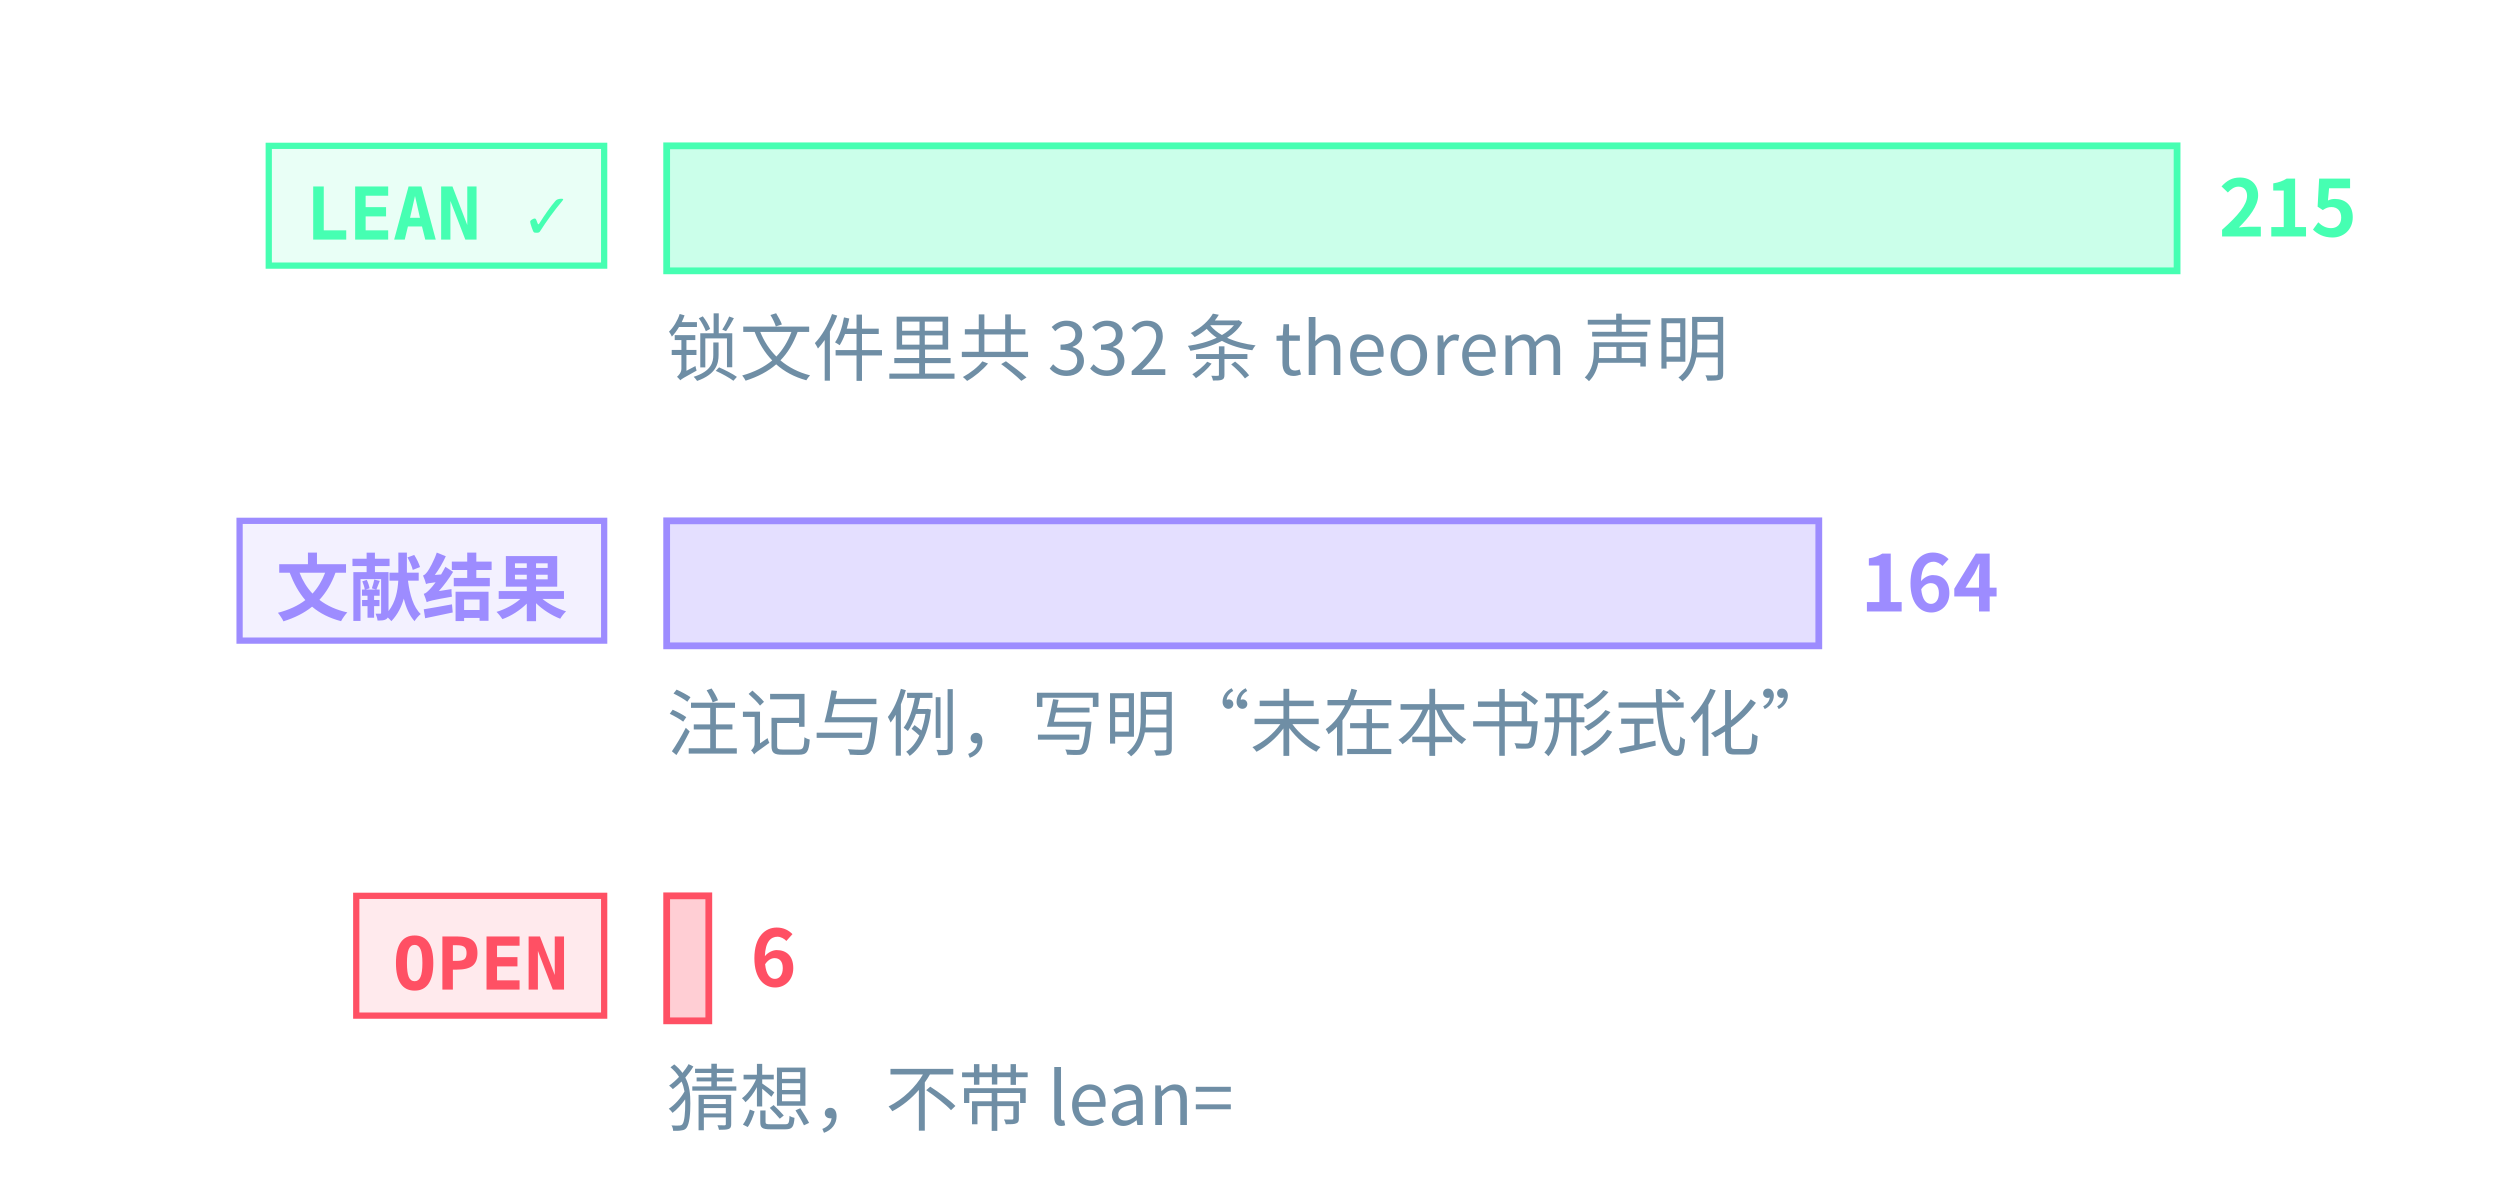
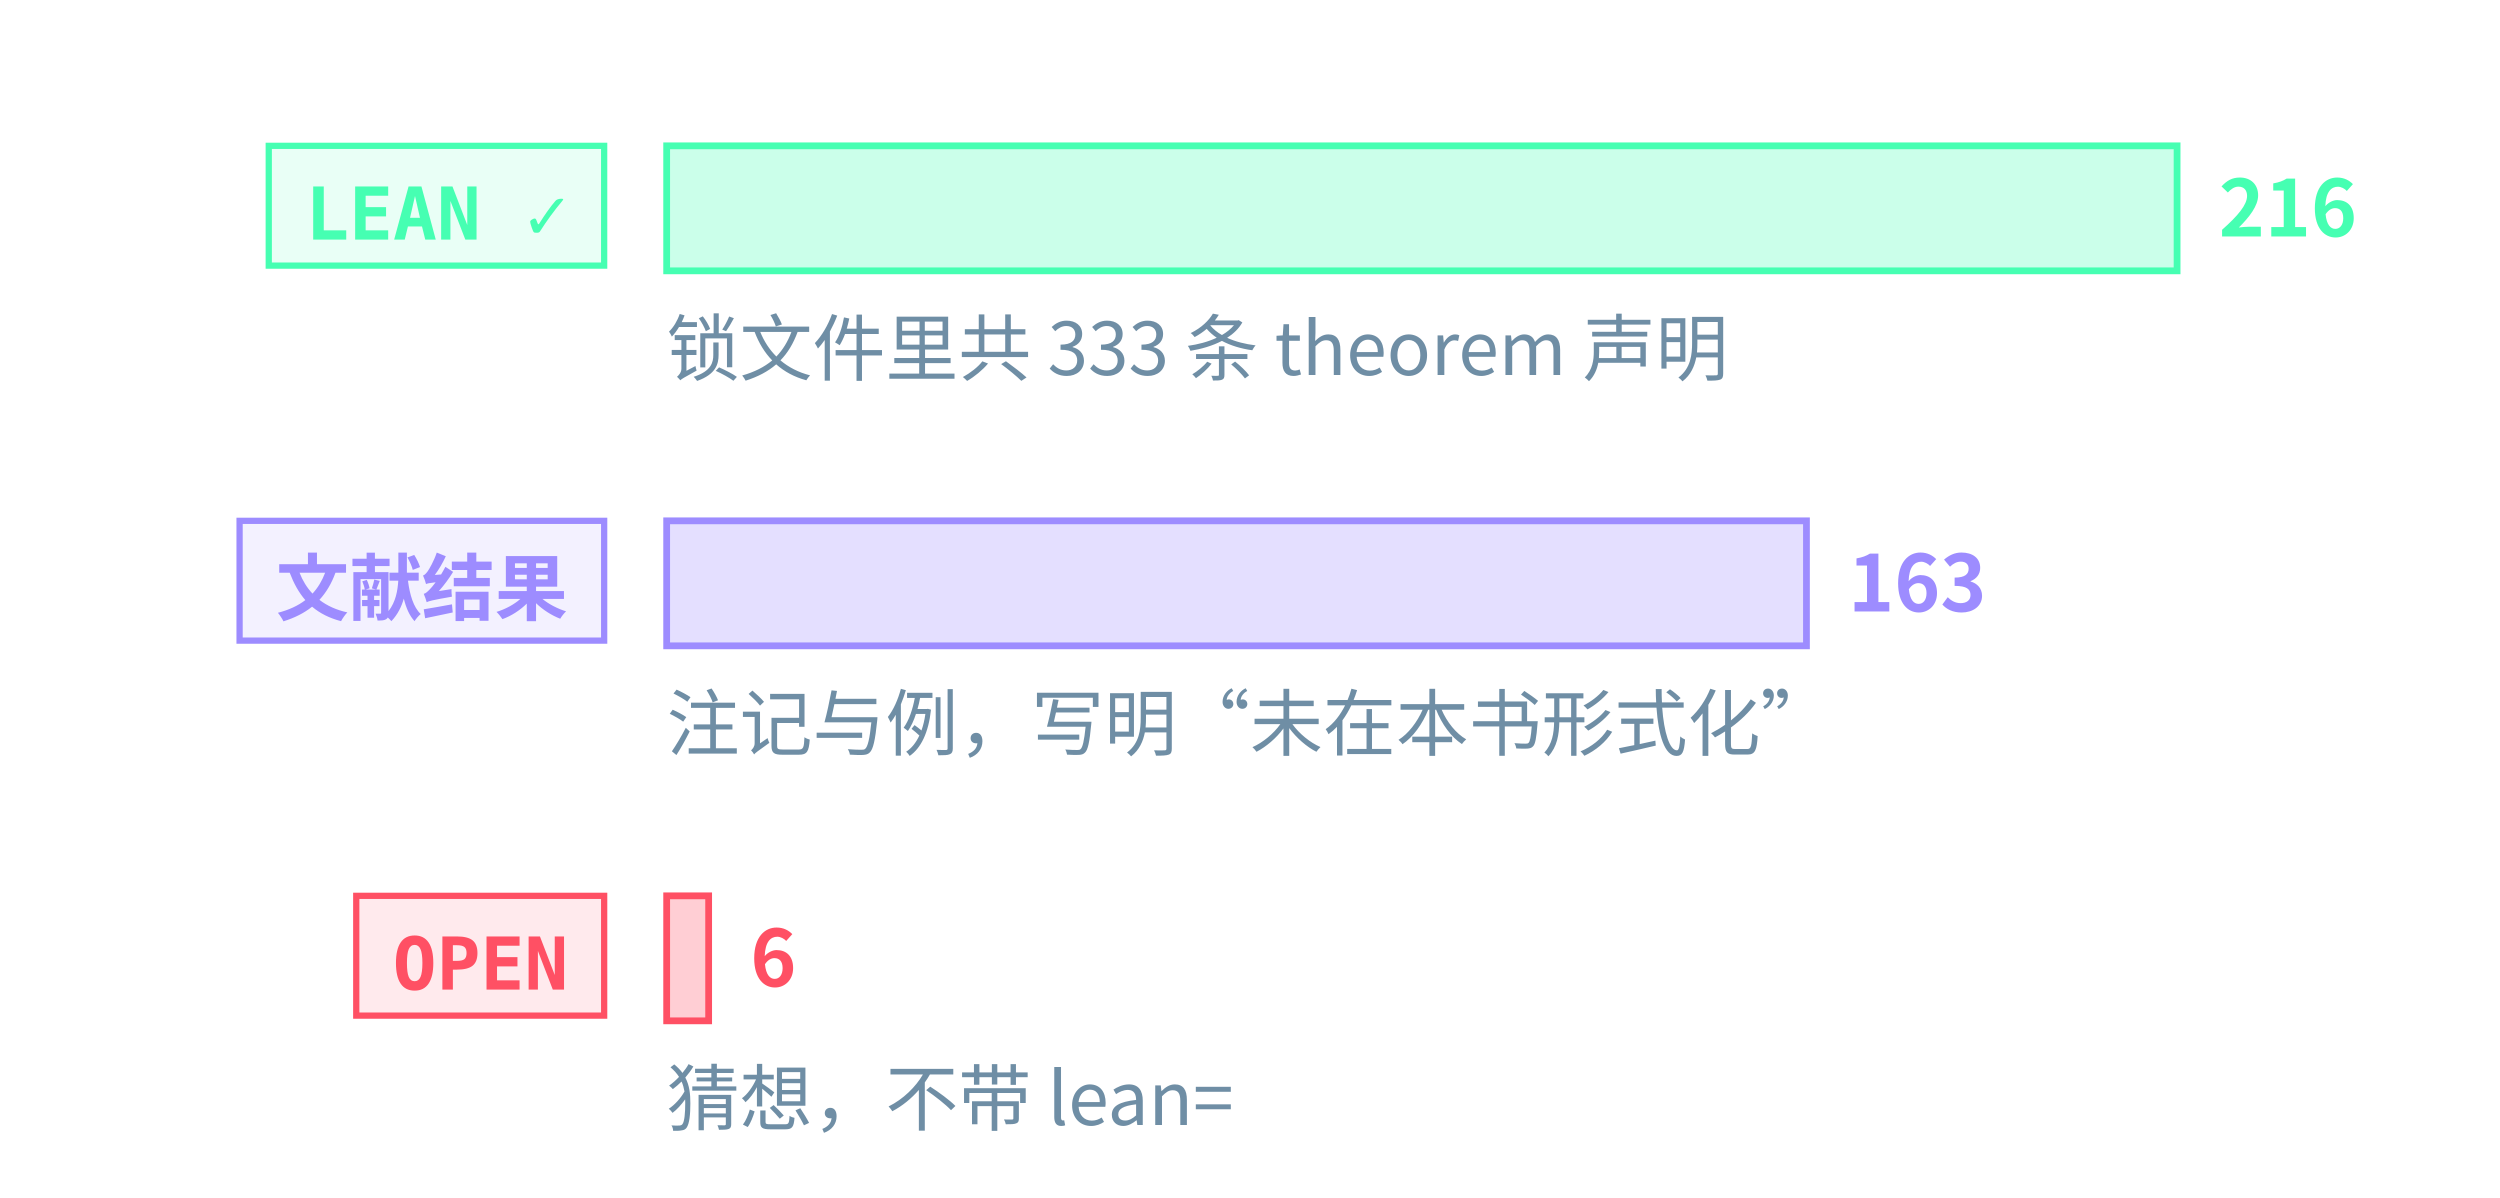
<svg xmlns="http://www.w3.org/2000/svg" class="tr-fig" data-tr-fig="prelude-three-tiers" data-lang="zh" viewBox="0 0 480 230" width="480" height="230" font-family="'Noto Sans SC', 'Noto Sans CJK SC', 'Source Sans 3', 'PingFang SC', 'Microsoft YaHei', system-ui, sans-serif" role="img" aria-label="三条横条，各配一个标签。最上面一条绿色，标签 LEAN ✓，是带 Lean 引用的定理、引理、命题与推论的条数，最长；中间一条紫色，标签“文献结果”，是标明文献结果的注记与例的条数；最下面一条红色，标签 OPEN，是开放猜想的条数，很短。每条横条末端写着条数，绿色一条下面另注锁文件里 theorem 声明的条数。">
  <style>.ts-ink{stroke:#d4efff}.tf-ink{fill:#d4efff}.ts-dim{stroke:#6f8ea5}.tf-dim{fill:#6f8ea5}.ts-faint{stroke:#34506a}.tf-faint{fill:#34506a}.ts-edge{stroke:#143049}.tf-edge{fill:#143049}.ts-hot{stroke:#1f5d7c}.tf-hot{fill:#1f5d7c}.ts-bg{stroke:#03060c}.tf-bg{fill:#03060c}.ts-panel{stroke:#07101b}.tf-panel{fill:#07101b}.ts-sheet{stroke:#050c16}.tf-sheet{fill:#050c16}.ts-cyan{stroke:#19f0ff}.tf-cyan{fill:#19f0ff}.ts-magenta{stroke:#ff2fd0}.tf-magenta{fill:#ff2fd0}.ts-amber{stroke:#ffc83d}.tf-amber{fill:#ffc83d}.ts-violet{stroke:#9d8cff}.tf-violet{fill:#9d8cff}.ts-ok{stroke:#46ffb2}.tf-ok{fill:#46ffb2}.ts-warn{stroke:#ff5064}.tf-warn{fill:#ff5064}.ts-blue{stroke:#2a7bff}.tf-blue{fill:#2a7bff}.ts-orange{stroke:#ff8a3c}.tf-orange{fill:#ff8a3c}.ts-sigma{stroke:#cfe3ff}.tf-sigma{fill:#cfe3ff}</style>
  <rect x="51.6" y="28" width="64.4" height="23" class="ts-ok tf-ok" stroke-width="1.2" fill-opacity="0.12" />
  <text class="tf-ok tr-fig-mono" x="58.6" y="46" font-size="14" font-family="'JetBrains Mono', 'DejaVu Sans Mono', ui-monospace, Menlo, Consolas, monospace" font-weight="600">LEAN ✓</text>
  <rect x="128" y="28" width="290" height="24" class="ts-ok tf-ok" stroke-width="1.3" fill-opacity="0.28" />
-   <text class="tf-ok" x="426" y="45.4" font-size="15" font-weight="600">215</text>
+   <text class="tf-ok" x="426" y="45.4" font-size="15" font-weight="600">216</text>
  <rect x="46" y="100" width="70" height="23" class="ts-violet tf-violet" stroke-width="1.2" fill-opacity="0.12" />
  <text class="tf-violet tr-fig-mono" x="53" y="118" font-size="14" font-family="'JetBrains Mono', 'DejaVu Sans Mono', ui-monospace, Menlo, Consolas, monospace" font-weight="600">文献结果</text>
-   <rect x="128" y="100" width="221.21" height="24" class="ts-violet tf-violet" stroke-width="1.3" fill-opacity="0.28" />
-   <text class="tf-violet" x="357.21" y="117.4" font-size="15" font-weight="600">164</text>
+   <rect x="128" y="100" width="218.84" height="24" class="ts-violet tf-violet" stroke-width="1.3" fill-opacity="0.28" />
+   <text class="tf-violet" x="354.84" y="117.4" font-size="15" font-weight="600">163</text>
  <rect x="68.4" y="172" width="47.6" height="23" class="ts-warn tf-warn" stroke-width="1.2" fill-opacity="0.12" />
  <text class="tf-warn tr-fig-mono" x="75.4" y="190" font-size="14" font-family="'JetBrains Mono', 'DejaVu Sans Mono', ui-monospace, Menlo, Consolas, monospace" font-weight="600">OPEN</text>
-   <rect x="128" y="172" width="8.09" height="24" class="ts-warn tf-warn" stroke-width="1.3" fill-opacity="0.28" />
-   <text class="tf-warn" x="144.09" y="189.4" font-size="15" font-weight="600">6</text>
-   <text class="tf-dim" x="128" y="72" font-size="14">锁文件里共 332 条 theorem 声明</text>
+   <rect x="128" y="172" width="8.06" height="24" class="ts-warn tf-warn" stroke-width="1.3" fill-opacity="0.28" />
+   <text class="tf-warn" x="144.06" y="189.4" font-size="15" font-weight="600">6</text>
+   <text class="tf-dim" x="128" y="72" font-size="14">锁文件里共 333 条 theorem 声明</text>
  <text class="tf-dim" x="128" y="144" font-size="14">注记与例，写明“未在本书形式化”</text>
  <text class="tf-dim" x="128" y="216" font-size="14">猜想，不带 lean=</text>
</svg>
